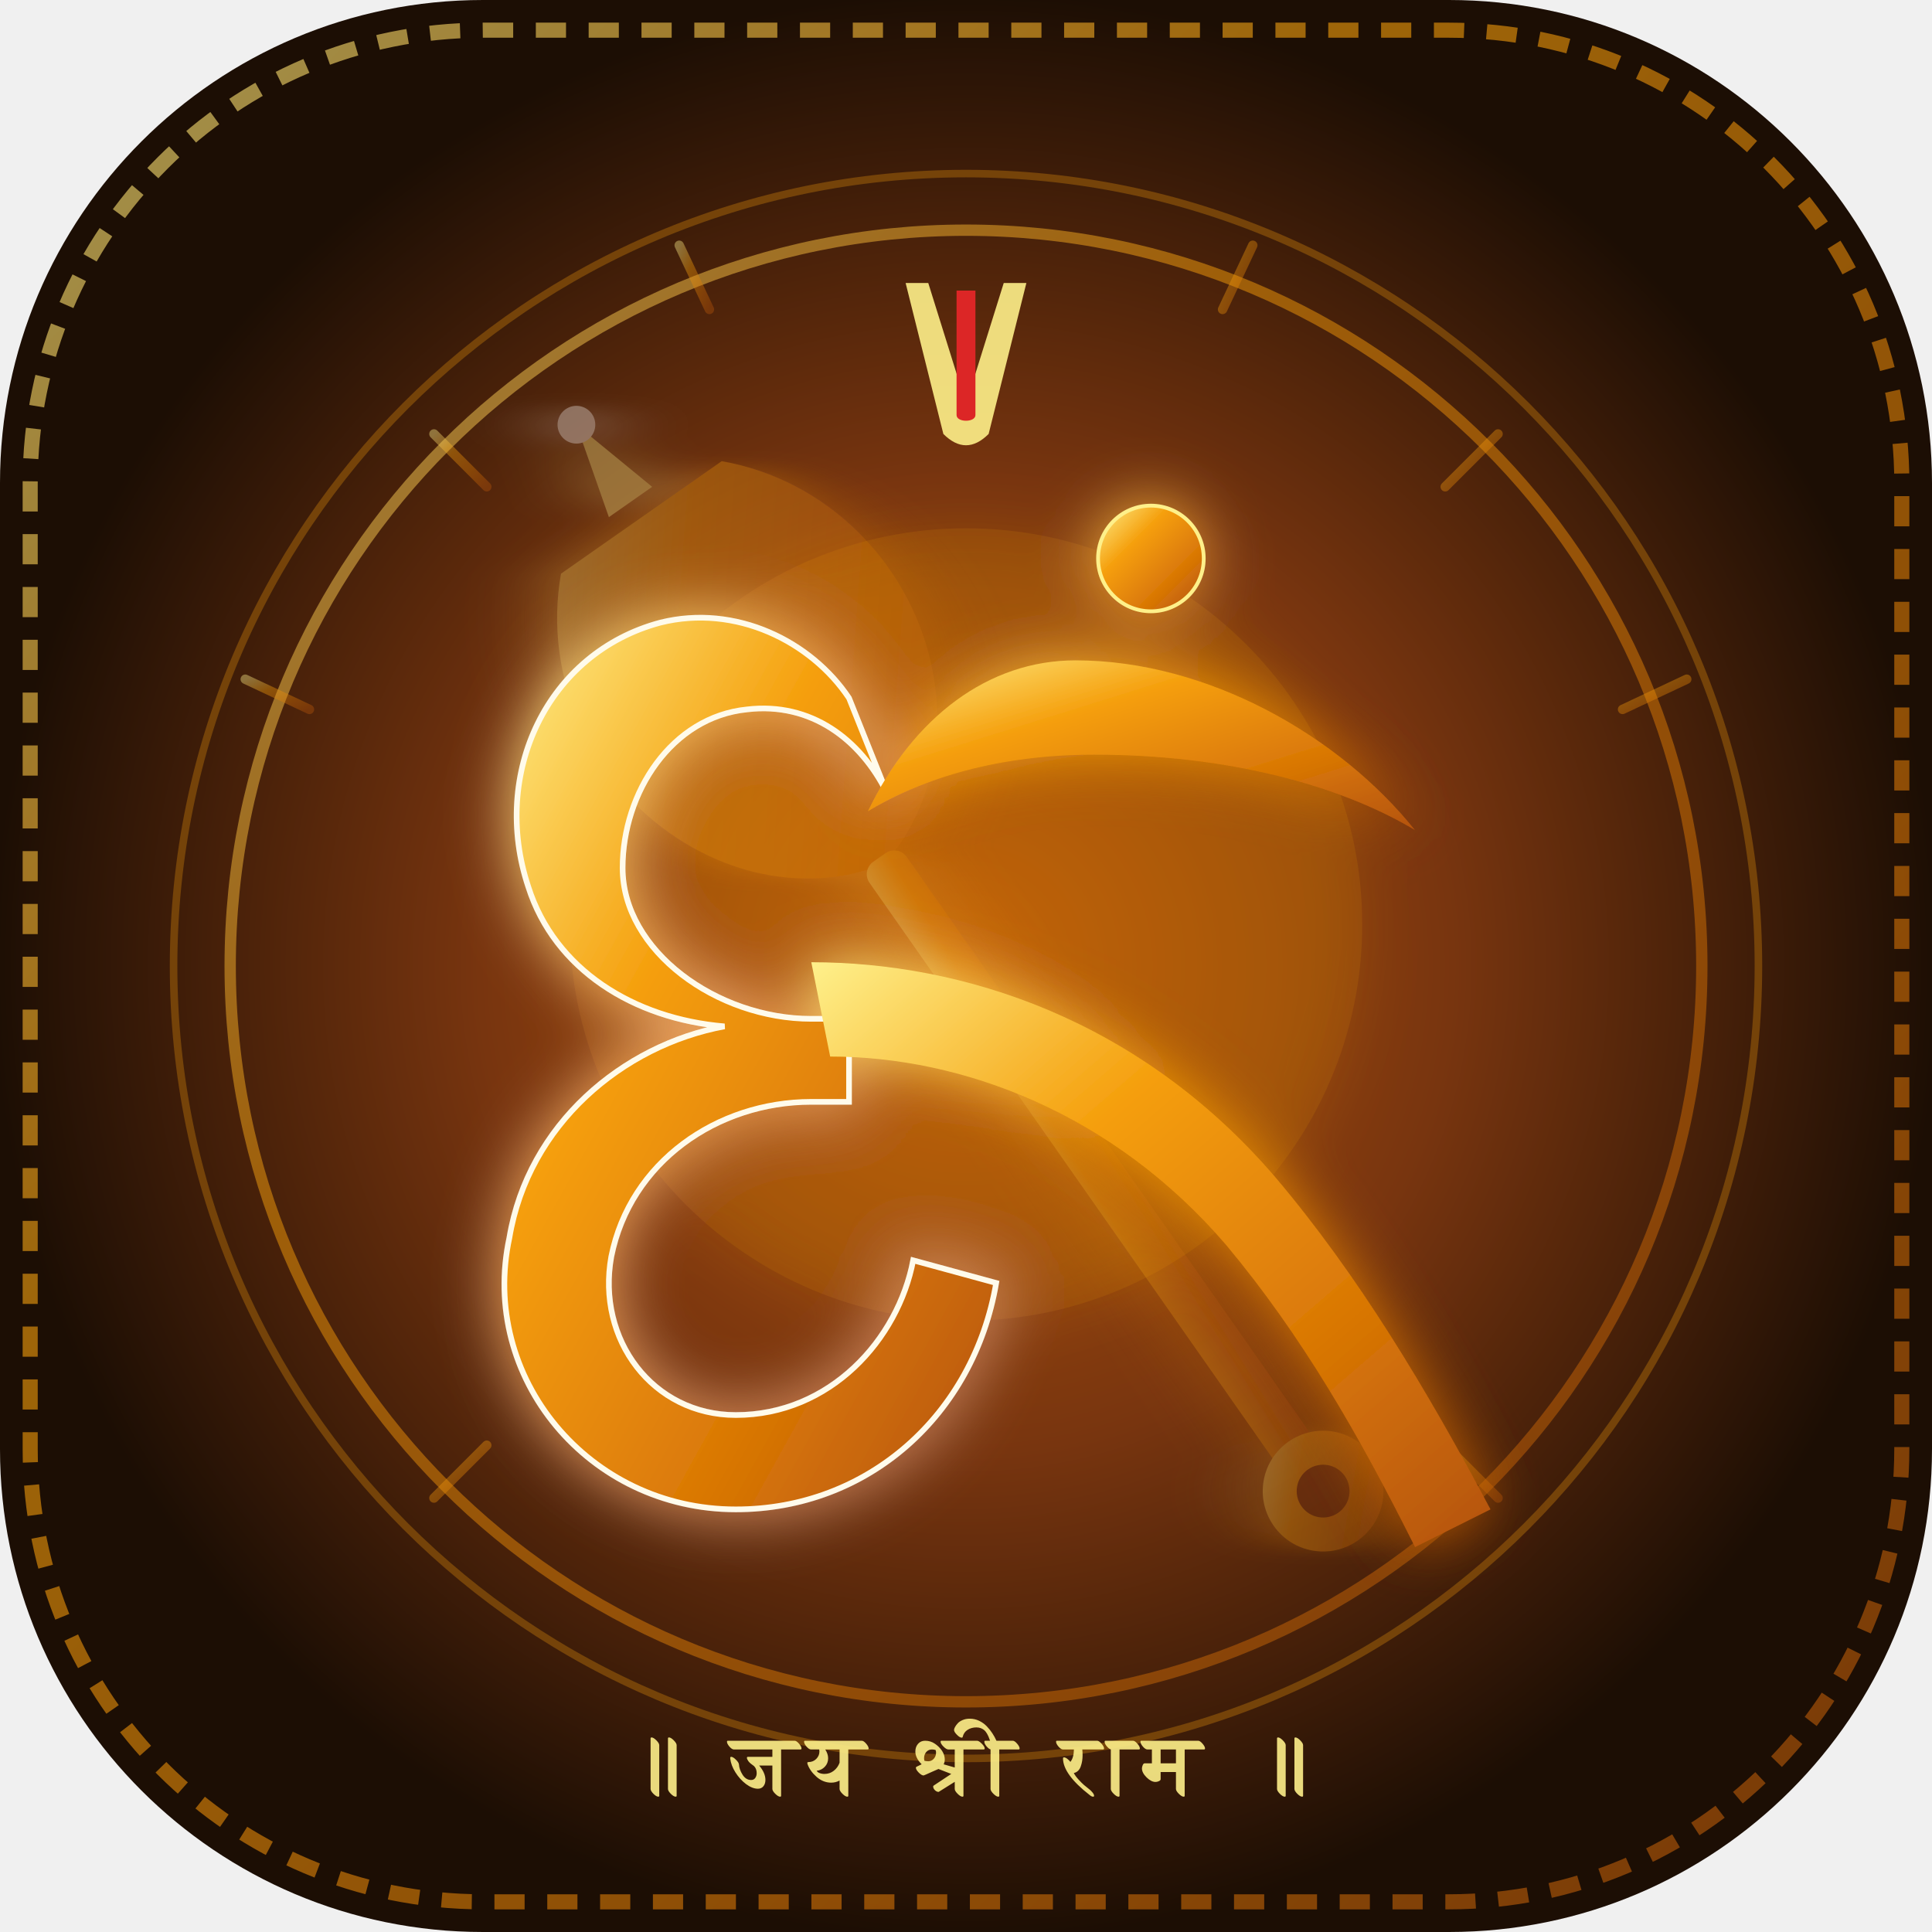
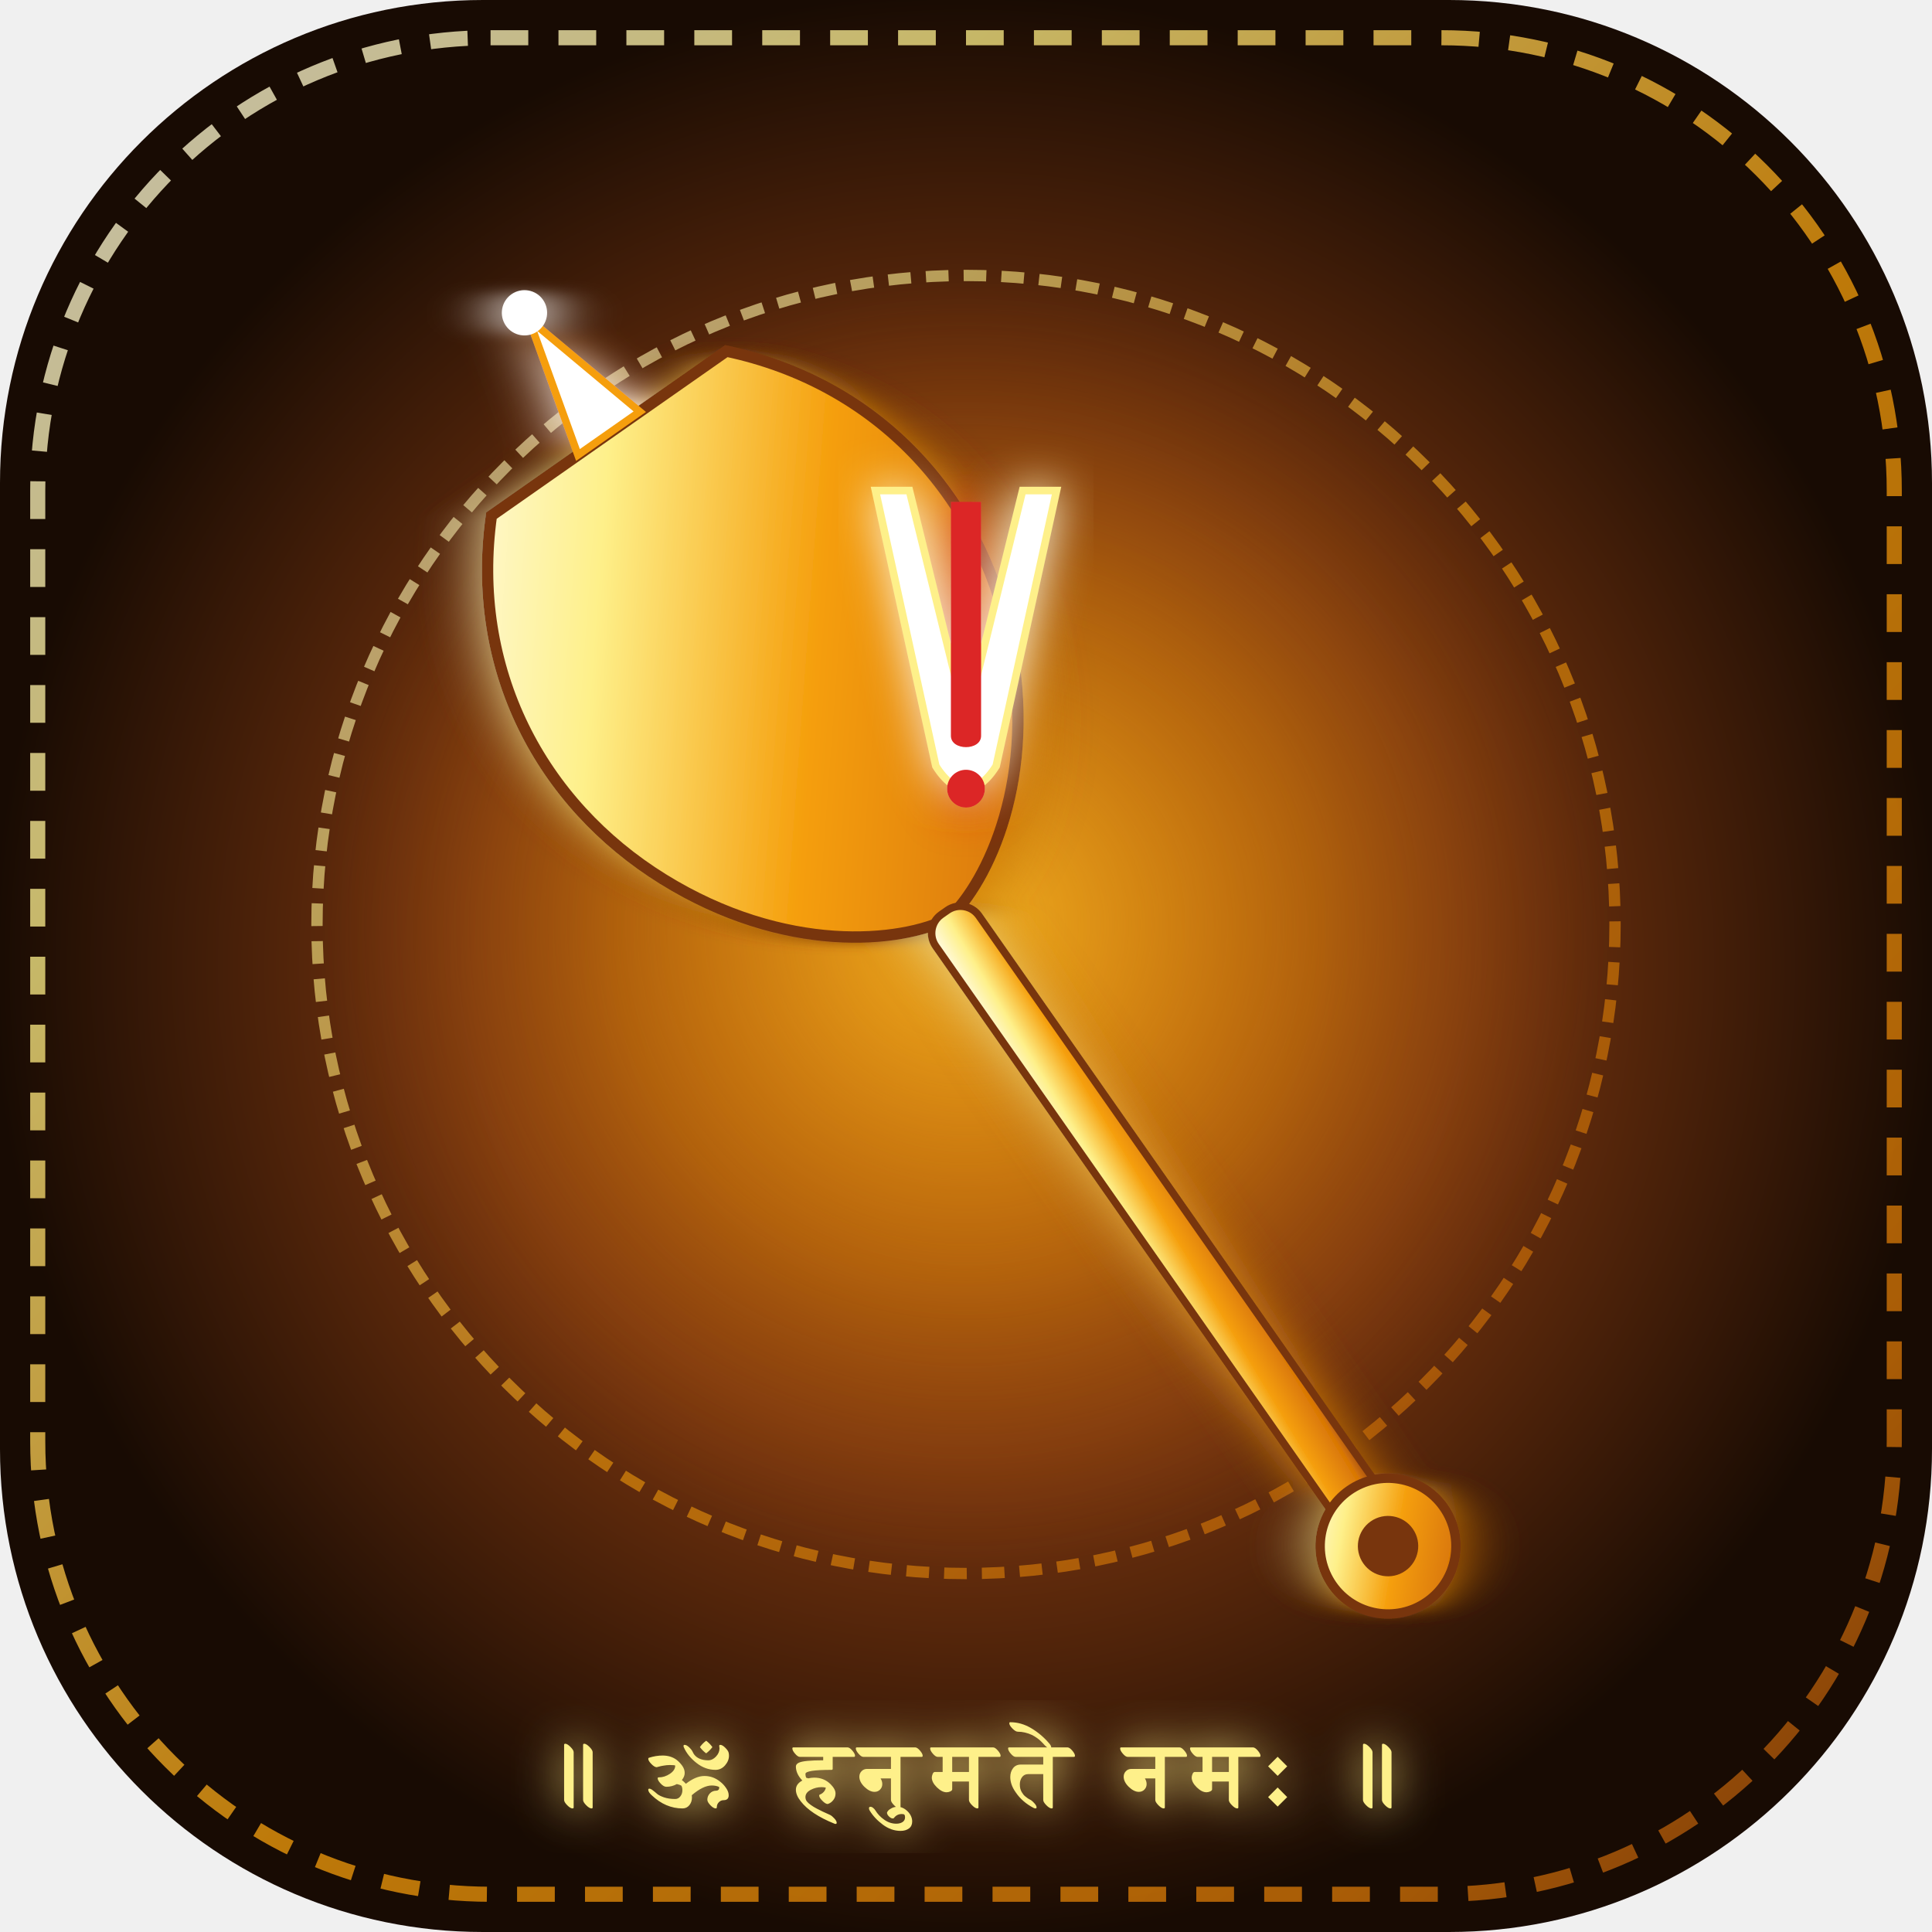
<svg xmlns="http://www.w3.org/2000/svg" viewBox="0 0 512 512" width="512" height="512">
  <defs>
    <radialGradient id="bgGrad" cx="50%" cy="50%" r="50%">
      <stop offset="0%" stop-color="#b45309" />
      <stop offset="50%" stop-color="#78350f" />
-       <stop offset="100%" stop-color="#1c0e04" />
+       <stop offset="100%" stop-color="#180b03" />
    </radialGradient>
    <linearGradient id="goldGrad" x1="0%" y1="0%" x2="100%" y2="100%">
-       <stop offset="0%" stop-color="#fef08a" />
-       <stop offset="35%" stop-color="#f59e0b" />
-       <stop offset="70%" stop-color="#d97706" />
-       <stop offset="100%" stop-color="#b45309" />
+       <stop offset="0%" stop-color="#fffbeb" />
+       <stop offset="25%" stop-color="#fef08a" />
+       <stop offset="55%" stop-color="#f59e0b" />
+       <stop offset="85%" stop-color="#d97706" />
+       <stop offset="100%" stop-color="#92400e" />
    </linearGradient>
-     <linearGradient id="saffronGlow" x1="0%" y1="0%" x2="0%" y2="100%">
-       <stop offset="0%" stop-color="#fbbf24" stop-opacity="0.8" />
-       <stop offset="100%" stop-color="#dc2626" stop-opacity="0" />
-     </linearGradient>
-     <filter id="glow" x="-20%" y="-20%" width="140%" height="140%">
-       <feGaussianBlur stdDeviation="8" result="blur" />
+     <radialGradient id="sunAura" cx="50%" cy="50%" r="50%">
+       <stop offset="0%" stop-color="#fbbf24" stop-opacity="0.85" />
+       <stop offset="55%" stop-color="#f59e0b" stop-opacity="0.35" />
+       <stop offset="100%" stop-color="#b45309" stop-opacity="0" />
+     </radialGradient>
+     <filter id="divineGlow" x="-20%" y="-20%" width="140%" height="140%">
+       <feGaussianBlur stdDeviation="6" result="blur" />
      <feComposite in="SourceGraphic" in2="blur" operator="over" />
    </filter>
  </defs>
  <rect width="512" height="512" rx="128" fill="url(#bgGrad)" />
-   <rect width="496" height="496" x="8" y="8" rx="120" fill="none" stroke="url(#goldGrad)" stroke-width="4" stroke-opacity="0.6" stroke-dasharray="8 6" />
-   <circle cx="256" cy="256" r="210" fill="none" stroke="#f59e0b" stroke-width="2" stroke-opacity="0.3" />
-   <circle cx="256" cy="256" r="195" fill="none" stroke="url(#goldGrad)" stroke-width="3" stroke-opacity="0.5" />
-   <g stroke="url(#goldGrad)" stroke-width="2.5" stroke-linecap="round" opacity="0.4">
-     <line x1="256" y1="56" x2="256" y2="76" />
-     <line x1="256" y1="436" x2="256" y2="456" />
-     <line x1="56" y1="256" x2="76" y2="256" />
-     <line x1="436" y1="256" x2="456" y2="256" />
-     <line x1="115" y1="115" x2="129" y2="129" />
-     <line x1="383" y1="383" x2="397" y2="397" />
-     <line x1="115" y1="397" x2="129" y2="383" />
-     <line x1="383" y1="129" x2="397" y2="115" />
-     <line x1="256" y1="40" x2="256" y2="50" />
-     <line x1="180" y1="65" x2="188" y2="82" />
-     <line x1="332" y1="65" x2="324" y2="82" />
-     <line x1="65" y1="180" x2="82" y2="188" />
-     <line x1="447" y1="180" x2="430" y2="188" />
+   <rect width="492" height="492" x="10" y="10" rx="120" fill="none" stroke="url(#goldGrad)" stroke-width="4" stroke-opacity="0.75" stroke-dasharray="10 8" />
+   <g stroke="url(#goldGrad)" stroke-width="3" stroke-linecap="round" opacity="0.45">
+     <line x1="256" y1="48" x2="256" y2="78" />
+     <line x1="256" y1="434" x2="256" y2="464" />
+     <line x1="48" y1="256" x2="78" y2="256" />
+     <line x1="434" y1="256" x2="464" y2="256" />
  </g>
-   <g transform="translate(256, 260) rotate(-35) translate(-256, -260)" opacity="0.35" filter="url(#glow)">
-     <path d="M 230 110 C 210 130 205 160 215 185 C 225 210 245 220 256 222 C 267 220 287 210 297 185 C 307 160 302 130 282 110 Z" fill="url(#goldGrad)" />
-     <polygon points="256,80 263,105 249,105" fill="#fef08a" />
-     <circle cx="256" cy="80" r="5" fill="#fff" />
-     <rect x="250" y="220" width="12" height="200" rx="4" fill="url(#goldGrad)" />
-     <circle cx="256" cy="425" r="16" fill="url(#goldGrad)" />
-     <circle cx="256" cy="425" r="7" fill="#78350f" />
+   <circle cx="256" cy="245" r="170" fill="url(#sunAura)" />
+   <circle cx="256" cy="245" r="172" fill="none" stroke="url(#goldGrad)" stroke-width="3" stroke-opacity="0.6" stroke-dasharray="6 4" />
+   <g transform="translate(256, 250) rotate(-35) translate(-256, -250)" filter="url(#divineGlow)">
+     <path d="M 218 85 C 190 115 185 155 200 190 C 215 225 242 240 256 242 C 270 240 297 225 312 190 C 327 155 322 115 294 85 Z" fill="url(#goldGrad)" stroke="#78350f" stroke-width="3" />
+     <polygon points="256,48 266,85 246,85" fill="#fff" stroke="#f59e0b" stroke-width="2" />
+     <circle cx="256" cy="46" r="6" fill="#fff" />
+     <rect x="249" y="240" width="14" height="200" rx="6" fill="url(#goldGrad)" stroke="#78350f" stroke-width="2" />
+     <circle cx="256" cy="445" r="18" fill="url(#goldGrad)" stroke="#78350f" stroke-width="2.5" />
+     <circle cx="256" cy="445" r="8" fill="#78350f" />
  </g>
-   <g filter="url(#glow)">
-     <circle cx="256" cy="245" r="105" fill="#f59e0b" fill-opacity="0.12" />
-     <path d="M 225 185               C 215 170 195 160 175 165               C 145 173 130 205 140 235               C 147 257 168 270 192 272               C 165 277 140 298 135 328               C 127 365 156 400 195 400               C 230 400 258 375 264 340               L 242 334               C 238 355 220 375 195 375               C 173 375 158 355 162 333               C 167 308 190 292 215 292               L 225 292               L 225 270               L 215 270               C 190 270 165 252 165 230               C 165 210 178 190 198 188               C 215 186 228 196 235 210               Z" fill="url(#goldGrad)" stroke="#fffbeb" stroke-width="1.5" />
-     <path d="M 220 280               C 255 280 295 295 325 330               C 345 354 360 380 375 410               L 395 400               C 378 368 360 338 338 312               C 302 270 255 255 215 255               Z" fill="url(#goldGrad)" />
-     <path d="M 285 175               C 320 175 355 195 375 220               C 355 208 325 200 290 200               C 265 200 245 206 230 215               C 242 190 262 175 285 175               Z" fill="url(#goldGrad)" />
-     <circle cx="305" cy="148" r="14" fill="url(#goldGrad)" stroke="#fef08a" stroke-width="1" />
+   <g transform="translate(256, 175)" filter="url(#divineGlow)">
+     <path d="M -24 -45 L -8 28 C -3 36 3 36 8 28 L 24 -45 L 15 -45 L 0 16 L -15 -45 Z" fill="#ffffff" stroke="#fef08a" stroke-width="2" />
+     <path d="M -4 -42 L -4 20 C -4 24 4 24 4 20 L 4 -42 Z" fill="#dc2626" />
+     <circle cx="0" cy="34" r="5" fill="#dc2626" />
  </g>
-   <g transform="translate(256, 95)">
-     <path d="M -16 -20 L -6 20 C -2 24 2 24 6 20 L 16 -20 L 10 -20 L 0 12 L -10 -20 Z" fill="#fef08a" opacity="0.9" />
-     <path d="M -2.5 -18 L -2.5 15 C -2.5 17 2.5 17 2.5 15 L 2.5 -18 Z" fill="#dc2626" />
-   </g>
-   <text x="256" y="475" text-anchor="middle" font-family="'Cinzel', serif, sans-serif" font-size="22" font-weight="bold" fill="#fef08a" letter-spacing="4" opacity="0.9">॥ जय श्री राम ॥</text>
+   <text x="256" y="478" text-anchor="middle" font-family="'Rozha One', 'Cinzel', serif, sans-serif" font-size="24" font-weight="bold" fill="#fef08a" letter-spacing="4" filter="url(#divineGlow)">॥ ॐ हनुमते नमः ॥</text>
</svg>
